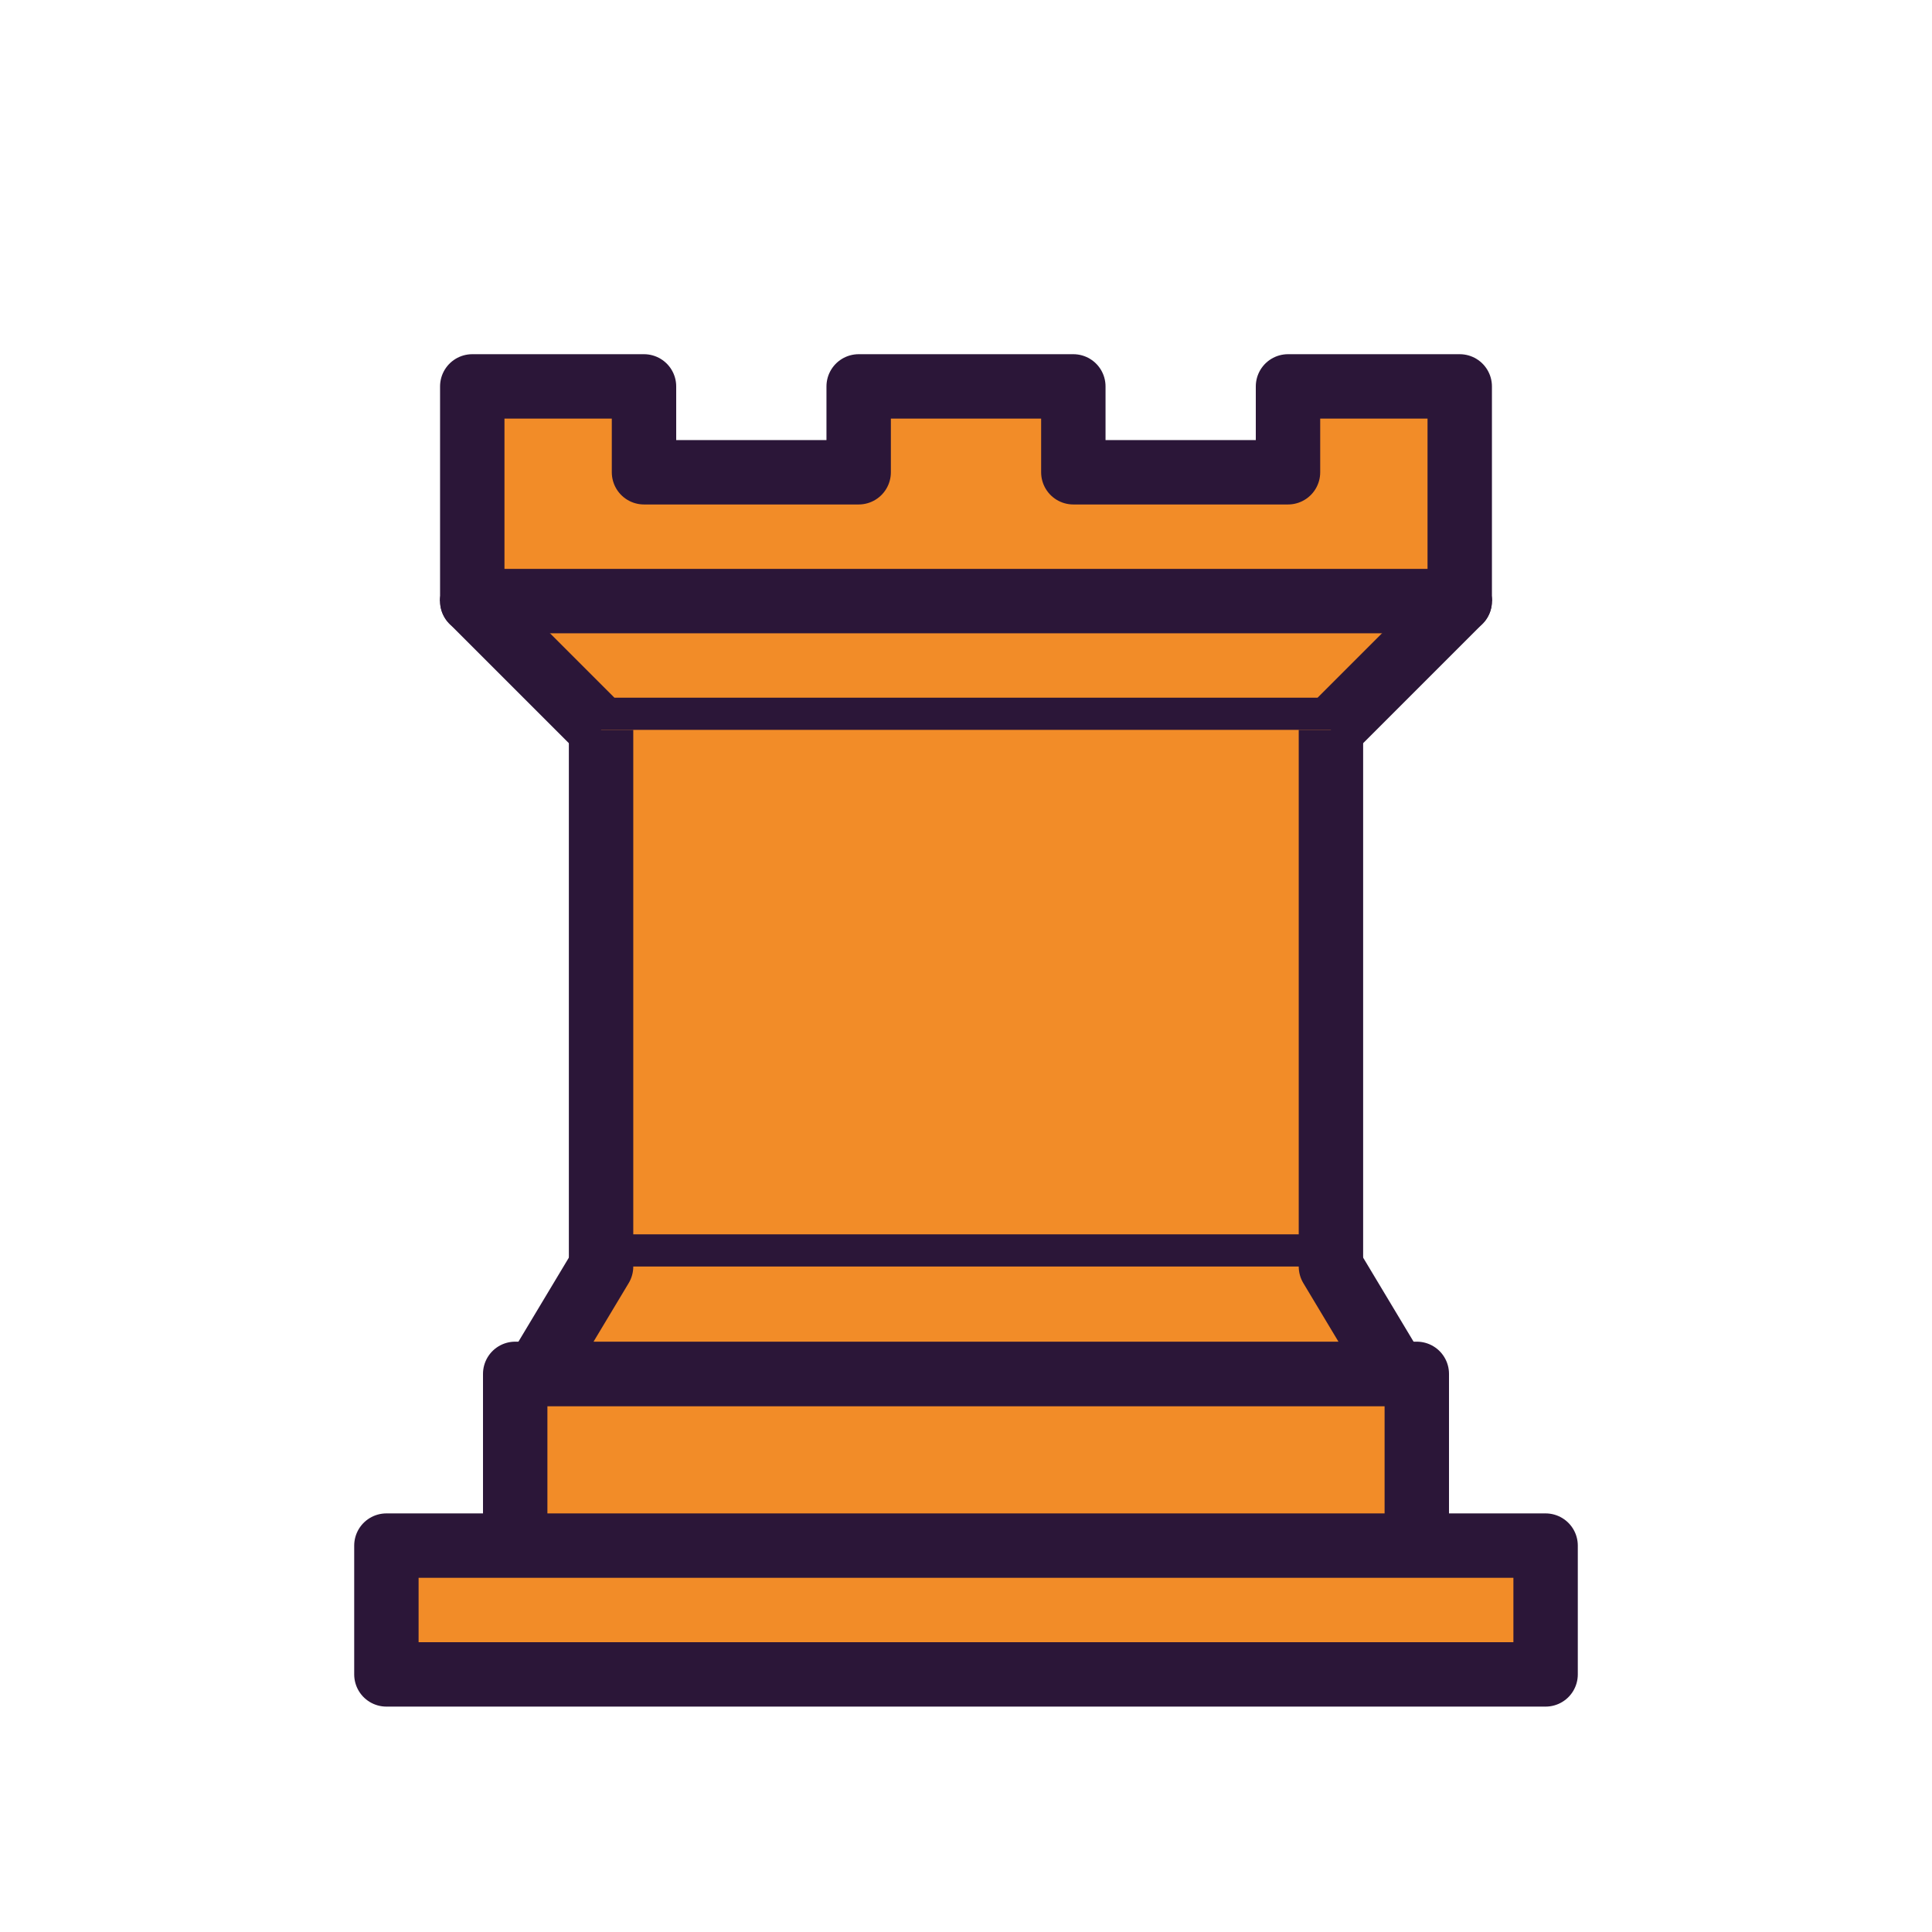
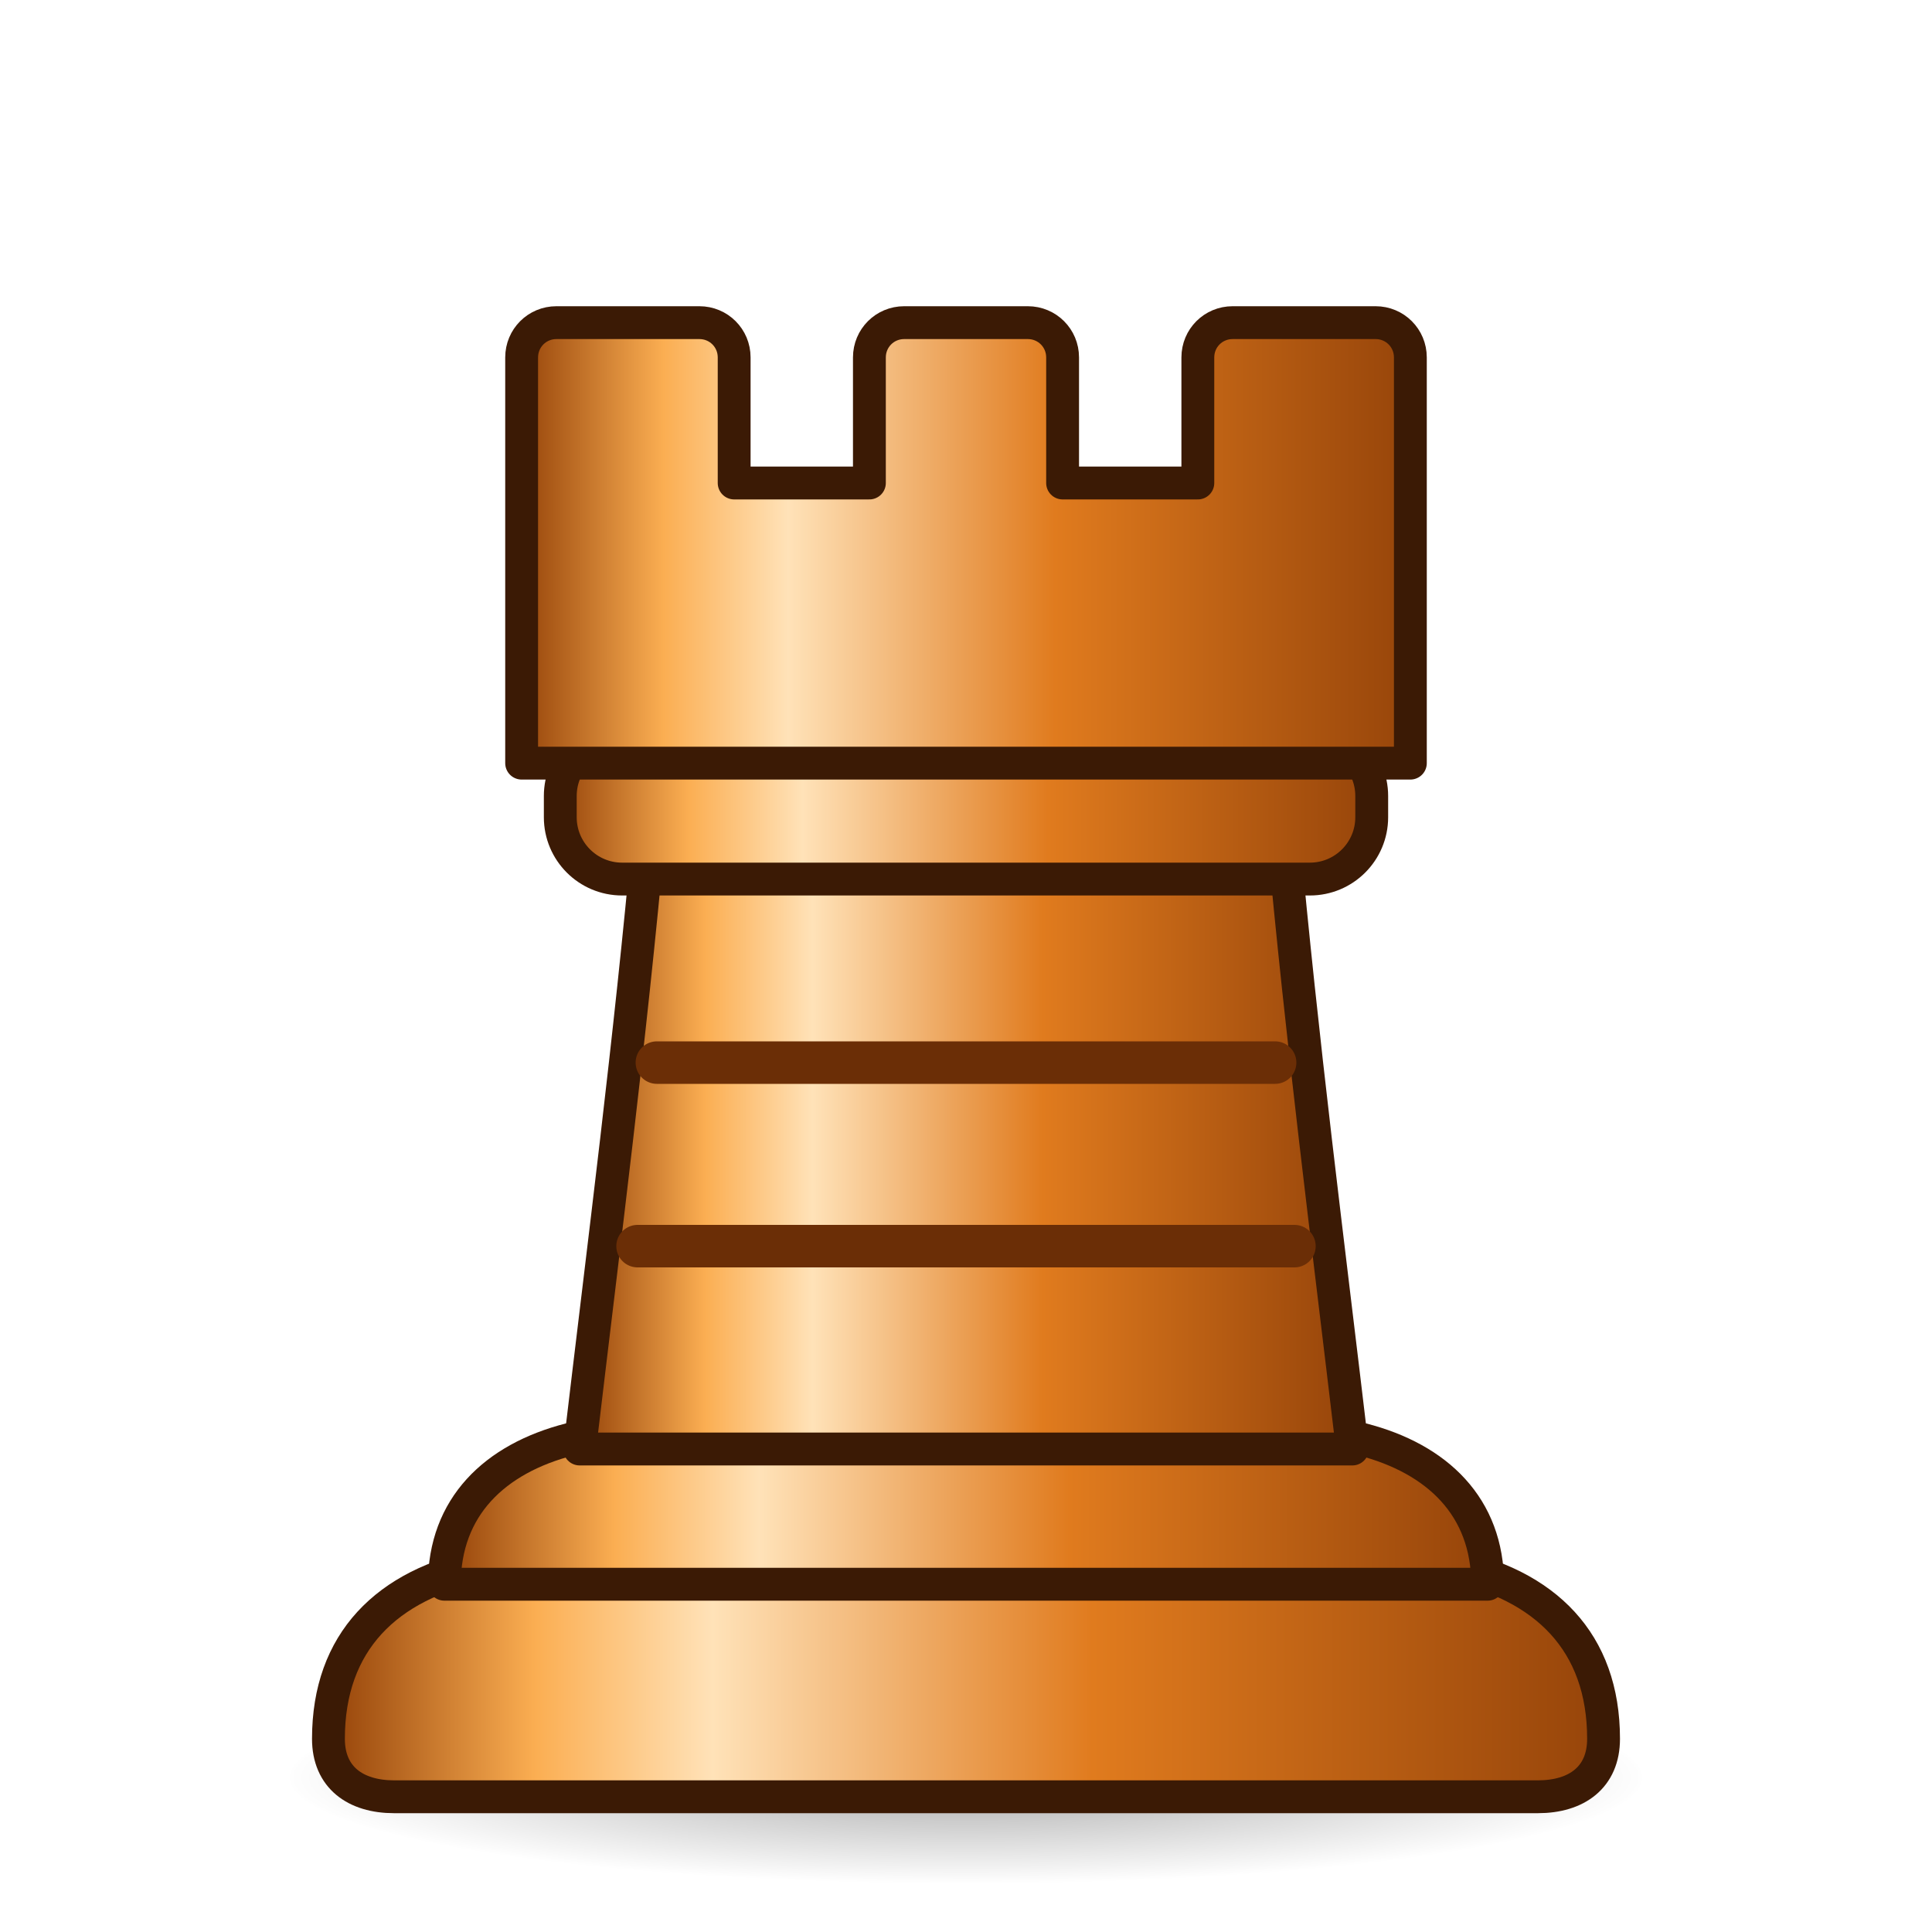
- <svg xmlns="http://www.w3.org/2000/svg" width="45" height="45">
-   <g fill="#2B1638">
-     <g fill="#F28C28" fill-rule="evenodd" stroke="#2B1638" stroke-width="1.5" stroke-linecap="round" stroke-linejoin="round">
-       <path d="M9 39h27v-3H9v3zm3-3v-4h21v4H12zm-1-22V9h4v2h5V9h5v2h5V9h4v5" stroke-linecap="butt" />
-       <path d="M34 14l-3 3H14l-3-3" />
-       <path d="M31 17v12.5H14V17" stroke-linecap="butt" stroke-linejoin="miter" />
-       <path d="M31 29.5l1.5 2.5h-20l1.5-2.5" />
-       <path d="M11 14h23" fill="none" stroke-linejoin="miter" />
-     </g>
+ <svg xmlns="http://www.w3.org/2000/svg" width="45" height="45" viewBox="0 0 100 100">
+   <defs>
+     <linearGradient id="zy" x1="0" y1="0" x2="1" y2="0">
+       <stop offset="0" stop-color="#97450A" />
+       <stop offset=".16" stop-color="#FBAE52" />
+       <stop offset=".3" stop-color="#FFE2B8" />
+       <stop offset=".6" stop-color="#E07B1E" />
+       <stop offset="1" stop-color="#97450A" />
+     </linearGradient>
+     <radialGradient id="ku" cx=".36" cy=".3" r=".78">
+       <stop offset="0" stop-color="#FFE2B8" />
+       <stop offset=".38" stop-color="#FBAE52" />
+       <stop offset=".8" stop-color="#E07B1E" />
+       <stop offset="1" stop-color="#97450A" />
+     </radialGradient>
+     <radialGradient id="sch" cx=".5" cy=".5" r=".5">
+       <stop offset="0" stop-color="#000" stop-opacity=".34" />
+       <stop offset="1" stop-color="#000" stop-opacity="0" />
+     </radialGradient>
+   </defs>
+   <ellipse cx="50" cy="92" rx="35" ry="5.5" fill="url(#sch)" />
+   <g fill="url(#zy)" stroke="#3B1A05" stroke-width="1.7" stroke-linejoin="round">
+     <path d="M17 90c0-5 3-8 8-9h50c5 1 8 4 8 9 0 2-1.4 3-3.4 3H20.4C18.4 93 17 92 17 90z" />
+   </g>
+   <g fill="url(#zy)" stroke="#3B1A05" stroke-width="1.7" stroke-linejoin="round">
+     <path d="M23 82c0-4 2.6-6.5 6.5-7.5h41c3.9 1 6.5 3.5 6.5 7.5z" />
+   </g>
+   <g fill="url(#zy)" stroke="#3B1A05" stroke-width="1.7" stroke-linejoin="round">
+     <path d="M30 75c1.3-11 2.6-21 3.6-32h32.8c1 11 2.3 21 3.6 32z" />
+   </g>
+   <g fill="url(#zy)" stroke="#3B1A05" stroke-width="1.7" stroke-linejoin="round">
+     <rect x="29" y="38" width="42" height="7.5" rx="3.2" />
+   </g>
+   <g fill="url(#zy)" stroke="#3B1A05" stroke-width="1.7" stroke-linejoin="round">
+     <path d="M27 39.5V18.5c0-1 .8-1.8 1.8-1.8h7.4c1 0 1.8.8 1.8 1.8V25h7V18.5c0-1 .8-1.8 1.8-1.8h6.4c1 0 1.8.8 1.8 1.8V25h7V18.5c0-1 .8-1.8 1.8-1.8h7.4c1 0 1.8.8 1.8 1.8v21z" />
+   </g>
+   <g fill="none" stroke="#6B2E06" stroke-width="2.2" stroke-linecap="round">
+     <path d="M34 55h32M33 64.5h34" />
  </g>
</svg>
